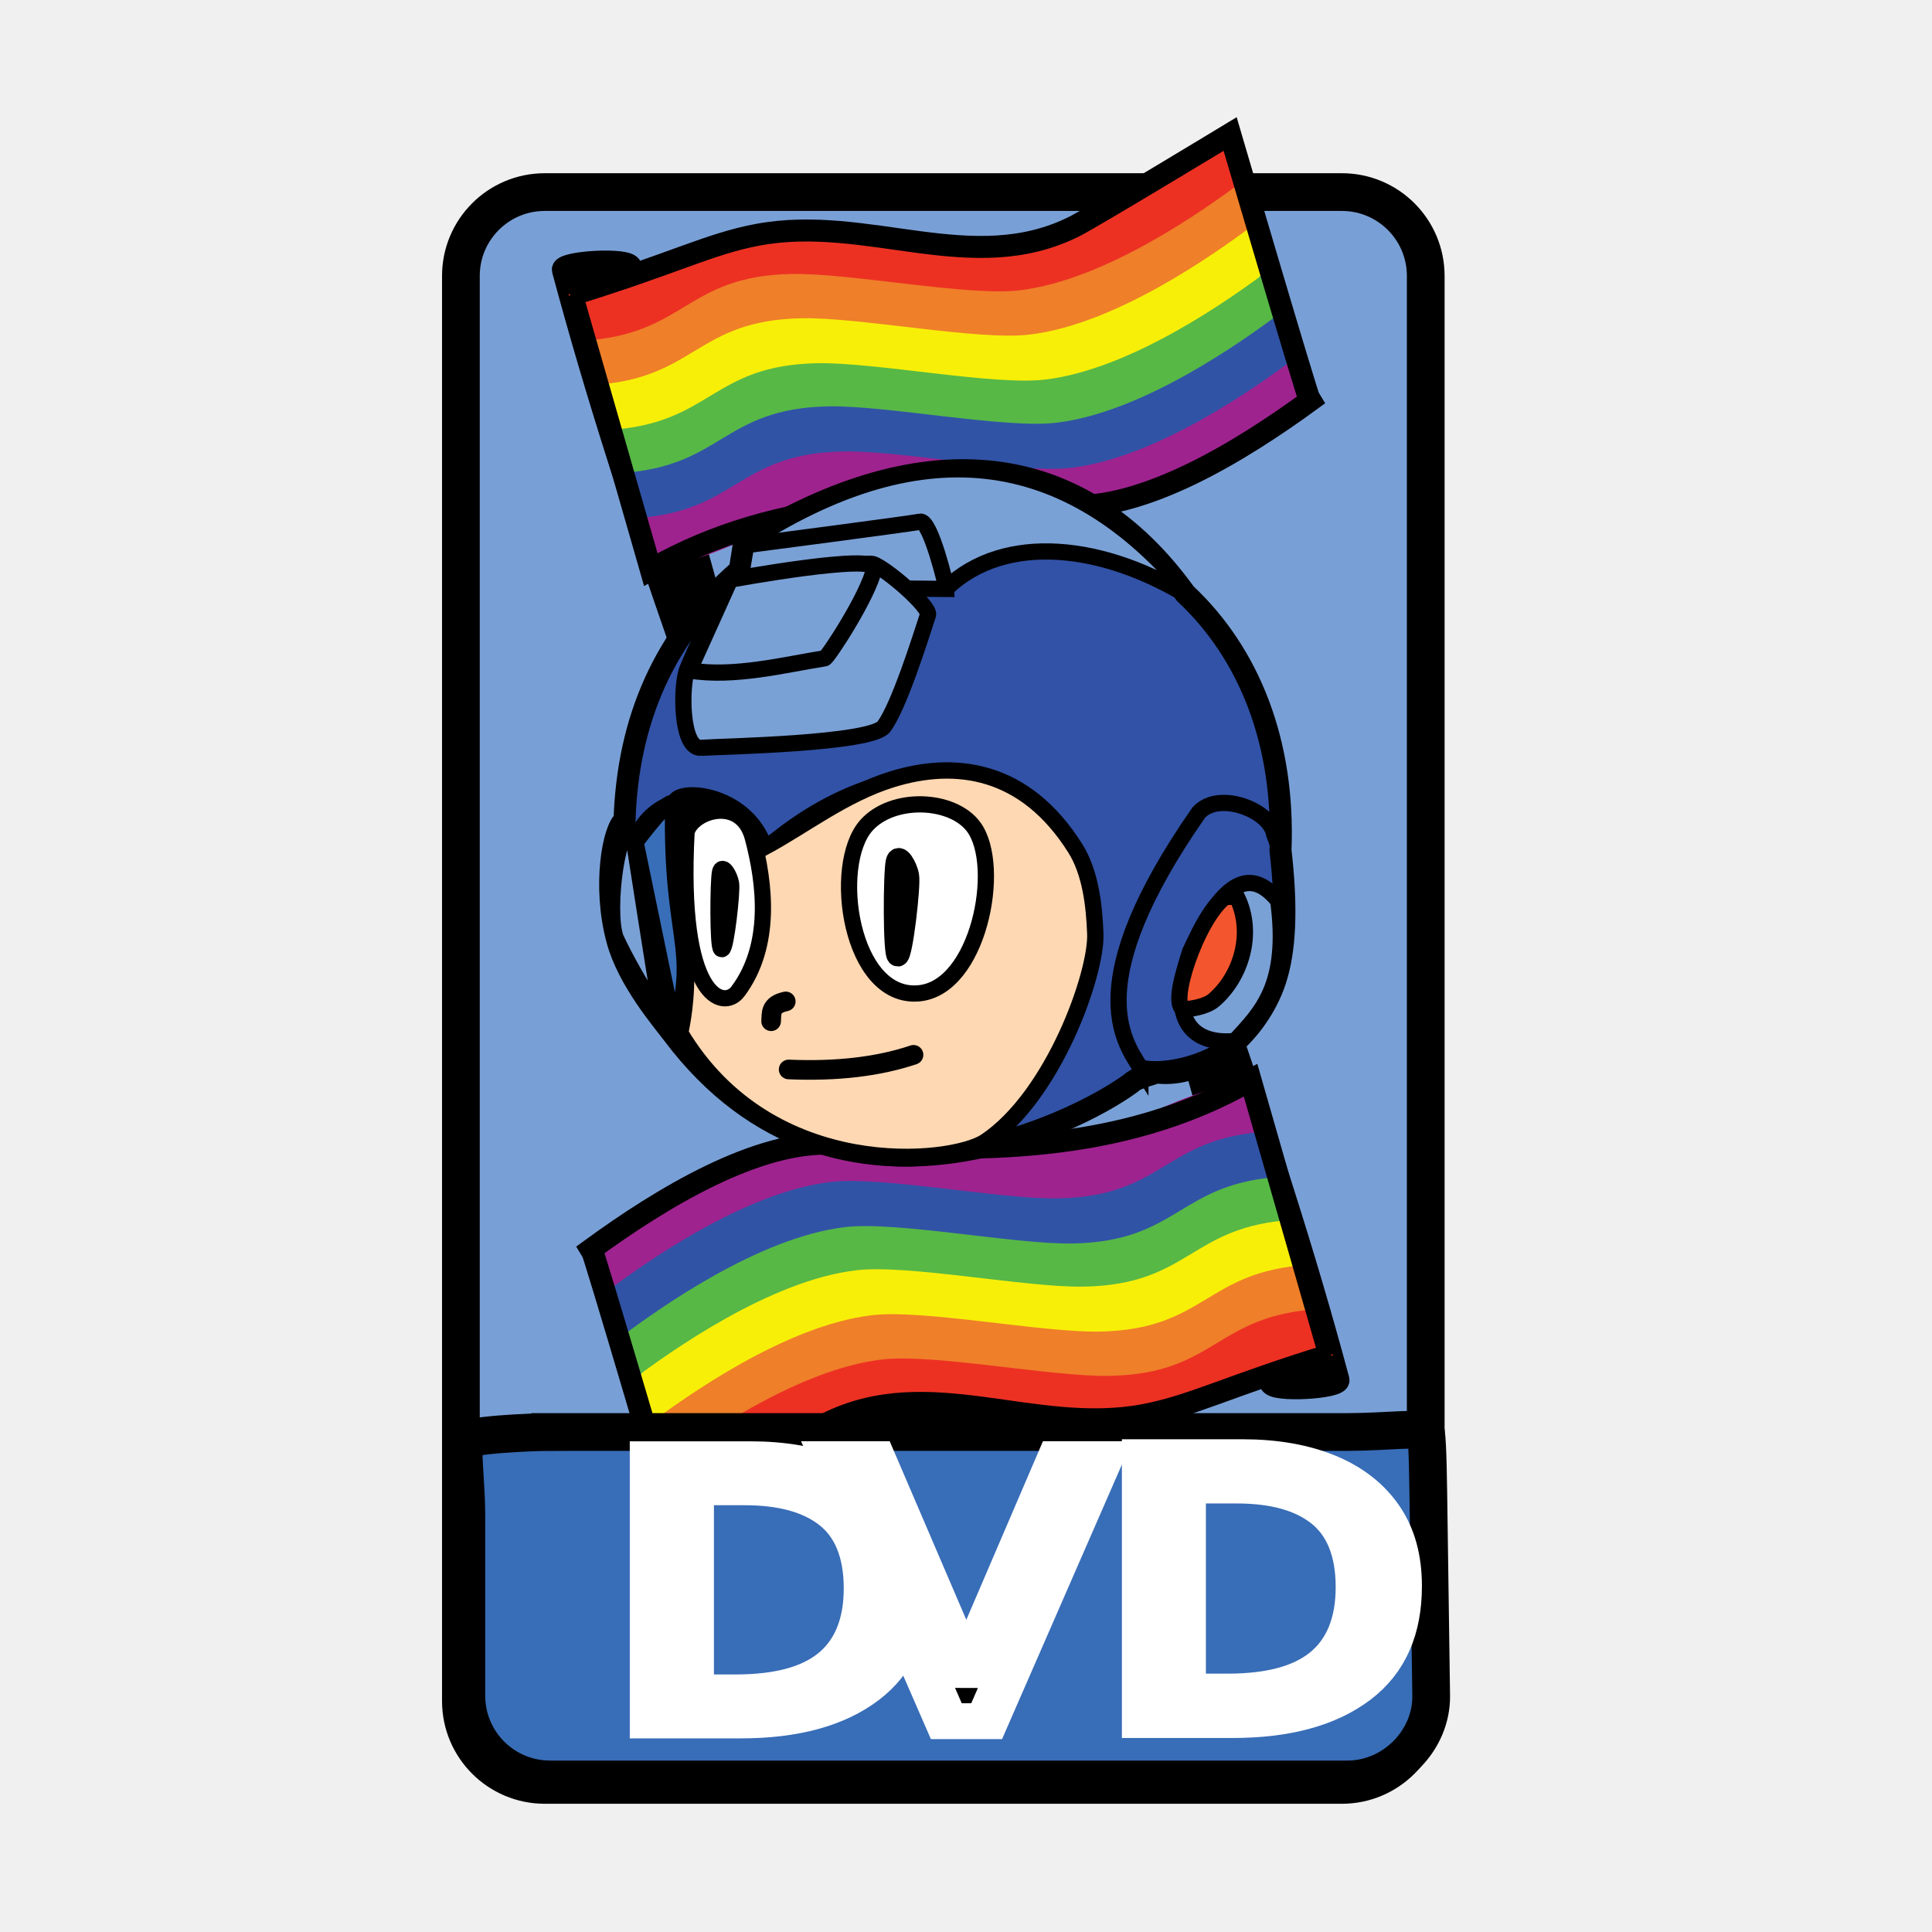
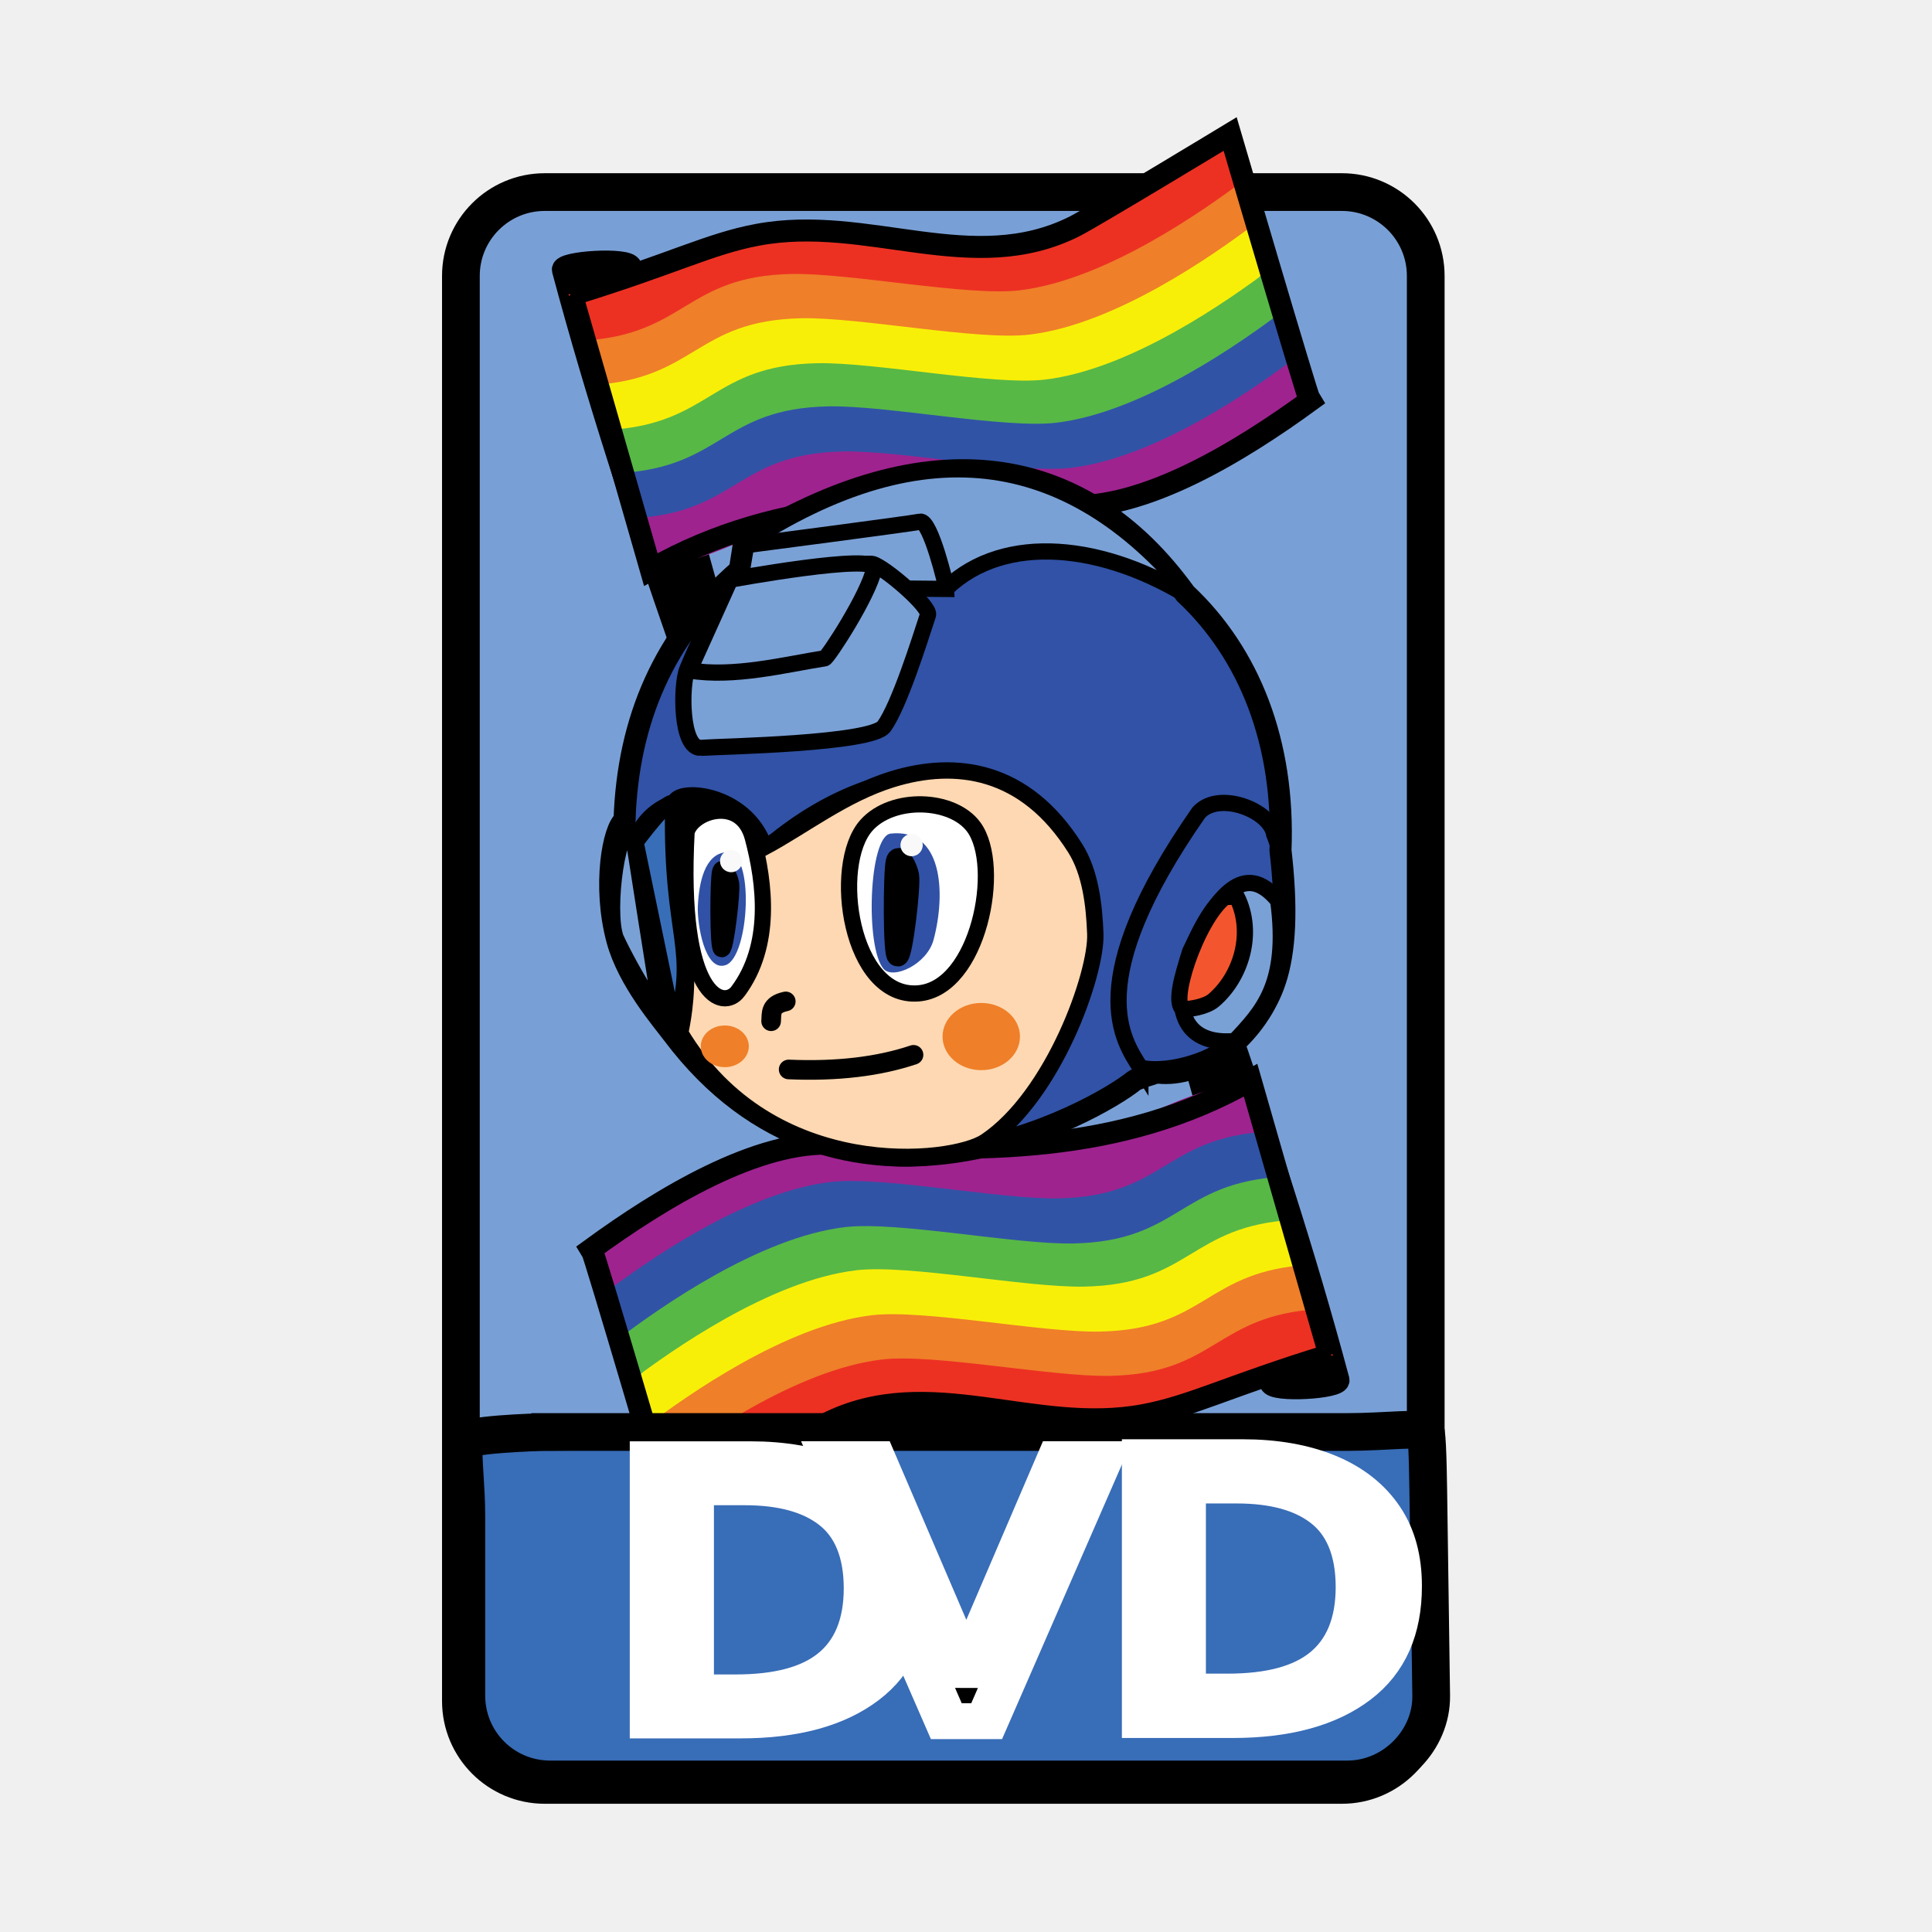
<svg xmlns="http://www.w3.org/2000/svg" width="210mm" height="210mm" viewBox="0 0 210 210" version="1.1" id="svg1" xml:space="preserve">
  <defs id="defs1">
    <rect x="208.288" y="653.522" width="508.838" height="188.019" id="rect31" />
  </defs>
  <g id="layer8" transform="translate(2.219178,-11.09589)" style="display:inline">
    <rect style="opacity:1;fill:#79a0d6;fill-opacity:1;stroke:#000000;stroke-width:4.1;stroke-linecap:round;stroke-linejoin:miter;stroke-dasharray:none;stroke-opacity:1" id="rect30" width="104.874" height="173.134" x="47.878" y="31.974" ry="9.114" />
  </g>
  <g id="layer6" transform="matrix(0.6862829,0,0,0.6862829,30.6121,41.42215)" style="display:inline">
    <g id="layer5" transform="matrix(-0.9917345,-0.1283071,-0.1283071,0.9917345,205.3272,-37.3177)" style="display:inline">
      <path style="opacity:1;fill:#000000;fill-opacity:1;stroke:#000000;stroke-width:3.485;stroke-linecap:round;stroke-linejoin:miter;stroke-dasharray:none;stroke-opacity:1" d="m 95.327,147.352 c 4.24,-8.51 25.476,-32.581 50.99,-109.056 0.464,-1.39 11.115,0.639 10.604,1.881 -16.022,38.936 -35.123,73.317 -54.18,112.254 -0.489,0.999 -8.265,-3.37 -7.413,-5.079 z" id="path26" />
      <path style="opacity:1;fill:#ec3123;fill-opacity:1;stroke:none;stroke-width:1.554;stroke-linecap:round;stroke-linejoin:miter;stroke-dasharray:none;stroke-opacity:1" d="M 152.223,51.306 C 138.846,48.932 130.47,36.596 114.916,35.924 96.309,35.119 68.276,41.845 52.04,11.796 L 54.962,5.365 c 5.252,5.099 19.488,18.356 32.903,21.72 8.013,2.009 27.029,0.701 36.108,2.057 16.712,2.496 15.316,11.697 31.567,14.753 z" id="path28" />
      <path style="fill:#ef7f29;fill-opacity:1;stroke:none;stroke-width:1.554;stroke-linecap:round;stroke-linejoin:miter;stroke-dasharray:none;stroke-opacity:1" d="M 149.165,58.33 C 135.788,55.956 127.412,43.62 111.858,42.948 93.252,42.143 65.219,48.869 48.982,18.82 l 2.922,-6.431 c 5.252,5.099 19.488,18.356 32.903,21.72 8.013,2.009 27.029,0.701 36.108,2.057 16.712,2.496 15.316,11.697 31.567,14.753 z" id="path28-3" />
      <path style="fill:#f8ef08;fill-opacity:1;stroke:none;stroke-width:1.554;stroke-linecap:round;stroke-linejoin:miter;stroke-dasharray:none;stroke-opacity:1" d="M 146.689,65.081 C 133.312,62.706 124.936,50.371 109.382,49.698 90.775,48.893 62.742,55.619 46.506,25.571 l 2.922,-6.431 c 5.252,5.099 19.488,18.356 32.903,21.72 8.013,2.009 27.029,0.701 36.108,2.057 16.712,2.496 15.316,11.697 31.567,14.753 z" id="path28-3-1" />
      <path style="fill:#57b846;fill-opacity:1;stroke:none;stroke-width:1.554;stroke-linecap:round;stroke-linejoin:miter;stroke-dasharray:none;stroke-opacity:1" d="M 143.322,71.827 C 129.946,69.452 121.569,57.117 106.015,56.444 87.409,55.64 59.376,62.365 43.14,32.317 l 2.922,-6.431 c 5.252,5.099 19.488,18.356 32.903,21.72 8.013,2.009 27.029,0.701 36.108,2.057 16.712,2.496 15.316,11.697 31.567,14.753 z" id="path28-7" />
      <path style="fill:#3153a6;fill-opacity:1;stroke:none;stroke-width:1.554;stroke-linecap:round;stroke-linejoin:miter;stroke-dasharray:none;stroke-opacity:1" d="M 140.695,78.378 C 127.319,76.004 118.942,63.669 103.388,62.996 84.782,62.191 56.749,68.917 40.513,38.869 l 2.922,-6.431 c 5.252,5.099 19.488,18.356 32.903,21.72 8.013,2.009 27.029,0.701 36.108,2.057 16.712,2.496 15.316,11.697 31.567,14.753 z" id="path28-3-6" />
      <path style="fill:#9e238f;fill-opacity:1;stroke:none;stroke-width:1.554;stroke-linecap:round;stroke-linejoin:miter;stroke-dasharray:none;stroke-opacity:1" d="M 137.466,85.164 C 124.09,82.789 115.706,70.615 100.159,69.781 81.876,68.801 62.897,70.588 37.284,45.654 l 2.922,-6.431 c 5.252,5.099 19.488,18.356 32.903,21.72 8.013,2.009 27.029,0.701 36.108,2.057 16.712,2.496 15.316,11.697 31.567,14.753 z" id="path28-3-1-5" />
      <path style="opacity:1;fill:none;fill-opacity:1;stroke:#000000;stroke-width:3.485;stroke-linecap:round;stroke-linejoin:miter;stroke-dasharray:none;stroke-opacity:1" d="m 155.003,43.903 -17.977,41.555 C 118.076,71.158 95.549,68.607 72.964,67.015 60.779,66.155 46.826,54.933 36.915,45.543 37.418,44.991 54.877,5.27 54.877,5.27 c 0,0 19.879,15.856 22.538,17.654 15.042,10.177 32.719,2.28 49.664,7.784 7.403,2.404 12.763,6.309 27.925,13.195 z" id="path30" />
    </g>
    <g id="layer5-6" transform="matrix(0.9917345,0.1283072,0.1283072,-0.9917345,6.609018,177.9097)">
      <path style="opacity:1;fill:#000000;fill-opacity:1;stroke:#000000;stroke-width:3.485;stroke-linecap:round;stroke-linejoin:miter;stroke-dasharray:none;stroke-opacity:1" d="m 95.327,147.352 c 4.24,-8.51 25.476,-32.581 50.99,-109.056 0.464,-1.39 11.115,0.639 10.604,1.881 -16.022,38.936 -35.123,73.317 -54.18,112.254 -0.489,0.999 -8.265,-3.37 -7.413,-5.079 z" id="path26-4" />
      <path style="opacity:1;fill:#ec3123;fill-opacity:1;stroke:none;stroke-width:1.554;stroke-linecap:round;stroke-linejoin:miter;stroke-dasharray:none;stroke-opacity:1" d="M 152.223,51.306 C 138.846,48.932 130.47,36.596 114.916,35.924 96.309,35.119 68.276,41.845 52.04,11.796 L 54.962,5.365 c 5.252,5.099 19.488,18.356 32.903,21.72 8.013,2.009 27.029,0.701 36.108,2.057 16.712,2.496 15.316,11.697 31.567,14.753 z" id="path28-9" />
      <path style="fill:#ef7f29;fill-opacity:1;stroke:none;stroke-width:1.554;stroke-linecap:round;stroke-linejoin:miter;stroke-dasharray:none;stroke-opacity:1" d="M 149.165,58.33 C 135.788,55.956 127.412,43.62 111.858,42.948 93.252,42.143 65.219,48.869 48.982,18.82 l 2.922,-6.431 c 5.252,5.099 19.488,18.356 32.903,21.72 8.013,2.009 27.029,0.701 36.108,2.057 16.712,2.496 15.316,11.697 31.567,14.753 z" id="path28-3-5" />
      <path style="fill:#f8ef08;fill-opacity:1;stroke:none;stroke-width:1.554;stroke-linecap:round;stroke-linejoin:miter;stroke-dasharray:none;stroke-opacity:1" d="M 146.689,65.081 C 133.312,62.706 124.936,50.371 109.382,49.698 90.775,48.893 62.742,55.619 46.506,25.571 l 2.922,-6.431 c 5.252,5.099 19.488,18.356 32.903,21.72 8.013,2.009 27.029,0.701 36.108,2.057 16.712,2.496 15.316,11.697 31.567,14.753 z" id="path28-3-1-0" />
      <path style="fill:#57b846;fill-opacity:1;stroke:none;stroke-width:1.554;stroke-linecap:round;stroke-linejoin:miter;stroke-dasharray:none;stroke-opacity:1" d="M 143.322,71.827 C 129.946,69.452 121.569,57.117 106.015,56.444 87.409,55.64 59.376,62.365 43.14,32.317 l 2.922,-6.431 c 5.252,5.099 19.488,18.356 32.903,21.72 8.013,2.009 27.029,0.701 36.108,2.057 16.712,2.496 15.316,11.697 31.567,14.753 z" id="path28-7-4" />
      <path style="fill:#3153a6;fill-opacity:1;stroke:none;stroke-width:1.554;stroke-linecap:round;stroke-linejoin:miter;stroke-dasharray:none;stroke-opacity:1" d="M 140.695,78.378 C 127.319,76.004 118.942,63.669 103.388,62.996 84.782,62.191 56.749,68.917 40.513,38.869 l 2.922,-6.431 c 5.252,5.099 19.488,18.356 32.903,21.72 8.013,2.009 27.029,0.701 36.108,2.057 16.712,2.496 15.316,11.697 31.567,14.753 z" id="path28-3-6-8" />
      <path style="fill:#9e238f;fill-opacity:1;stroke:none;stroke-width:1.554;stroke-linecap:round;stroke-linejoin:miter;stroke-dasharray:none;stroke-opacity:1" d="M 137.466,85.164 C 124.09,82.789 115.706,70.615 100.159,69.781 81.876,68.801 62.897,70.588 37.284,45.654 l 2.922,-6.431 c 5.252,5.099 19.488,18.356 32.903,21.72 8.013,2.009 27.029,0.701 36.108,2.057 16.712,2.496 15.316,11.697 31.567,14.753 z" id="path28-3-1-5-7" />
      <path style="opacity:1;fill:none;fill-opacity:1;stroke:#000000;stroke-width:3.485;stroke-linecap:round;stroke-linejoin:miter;stroke-dasharray:none;stroke-opacity:1" d="m 155.003,43.903 -17.977,41.555 C 118.076,71.158 95.549,68.607 72.964,67.015 60.779,66.155 46.826,54.933 36.915,45.543 37.418,44.991 54.877,5.27 54.877,5.27 c 0,0 19.879,15.856 22.538,17.654 15.042,10.177 32.719,2.28 49.664,7.784 7.403,2.404 12.763,6.309 27.925,13.195 z" id="path30-1" />
    </g>
  </g>
  <g id="g34" transform="translate(1.849315,-0.739726)">
    <path style="display:inline;fill:#3152a6;fill-opacity:1;stroke:#000000;stroke-width:2.392;stroke-linecap:round;stroke-dasharray:none;stroke-opacity:1" d="m 78.562,62.705 0.464,-2.939 c 20.007,-12.406 36.796,-9.981 47.965,5.504 6.941,6.508 10.812,16.175 10.344,27.904 0.084,0.729 0.155,1.431 0.214,2.107 0.541,6.248 0.01,10.301 -1.195,13.133 -2.34,5.498 -7.664,9.436 -12.343,8.916 -0.256,-0.028 -2.396,0.718 -2.564,0.856 -4.136,3.383 -31.976,19.13 -50.154,-5.06 -1.168,-1.554 -4.86,-5.825 -6.044,-10.208 -1.599,-5.925 -0.423,-12.146 0.785,-12.992 0.345,-10.918 4.31,-20.094 12.528,-27.221 z" id="path1" />
    <path style="fill:none;stroke:#000000;stroke-width:1.763;stroke-linecap:round;stroke-dasharray:none;stroke-opacity:1" d="m 122.104,116.791 c -1.869,-2.976 -6.527,-9.264 6.343,-27.724 2.173,-2.407 7.762,-0.284 8.202,2.351 2.621,6.446 0.314,15.726 -0.984,18.209 -2.517,6.048 -10.277,7.958 -13.561,7.163 z" id="path2" />
    <path style="fill:#7aa1d6;fill-opacity:1;stroke:#000000;stroke-width:1.763;stroke-linecap:round;stroke-linejoin:round;stroke-dasharray:none;stroke-opacity:1" d="m 137.087,98.636 c -3.62,-4.434 -6.673,-0.608 -9.569,5.523 -2.859,8.638 1.325,10.081 4.867,9.733 2.886,-3.13 5.928,-6.029 4.703,-15.256 z" id="path3" />
    <path style="fill:#f3562e;fill-opacity:1;stroke:#000000;stroke-width:1.763;stroke-linecap:round;stroke-linejoin:miter;stroke-dasharray:none;stroke-opacity:1" d="m 132.579,98.201 c 1.981,3.975 0.436,8.766 -2.51,11.268 -0.885,0.752 -2.749,0.983 -3.174,0.95 -1.849,-0.143 1.285,-9.793 4.408,-12.18 z" id="path4" />
    <path style="fill:none;stroke:#000000;stroke-width:1.763;stroke-linecap:round;stroke-linejoin:miter;stroke-dasharray:none;stroke-opacity:1" d="m 103.498,125.495 c 6.163,-2.252 18.724,-20.395 10.882,-32.26 -2.78,-4.206 -6.54,-8.144 -12.779,-8.264 -6.54,-0.126 -13.549,2.23 -20.44,8.202 -3.037,-8.91 -15.278,-6.491 -14.253,2.367 0.449,3.879 3.641,14.121 4.635,17.896 5.549,9.368 21.171,16 31.954,12.06 z" id="path5" />
    <path style="fill:#7aa1d6;fill-opacity:1;stroke:#000000;stroke-width:1.763;stroke-linecap:round;stroke-linejoin:miter;stroke-dasharray:none;stroke-opacity:1" d="m 66.929,91.309 c -1.545,-1.809 -2.954,8.323 -1.859,11.374 1.664,3.622 5.493,9.912 4.867,7.492 -0.207,-0.801 -3.008,-18.865 -3.008,-18.865 z" id="path6" />
    <path style="display:inline;fill:#7aa1d6;fill-opacity:1;stroke:#000000;stroke-width:1.763;stroke-linecap:round;stroke-linejoin:miter;stroke-dasharray:none;stroke-opacity:1" d="m 127.901,65.914 c -9.738,-6.181 -20.562,-7.241 -26.834,-1.276 0,0 -22.659,0.232 -22.659,0.039 0,-0.193 0.503,-4.679 0.503,-4.679 C 98.999,46.777 115.028,49.966 127.901,65.914 Z" id="path7" />
    <path style="fill:#7aa1d6;fill-opacity:1;stroke:#000000;stroke-width:1.763;stroke-linecap:round;stroke-linejoin:miter;stroke-dasharray:none;stroke-opacity:1" d="m 101.028,64.754 c 0,-0.271 -1.74,-7.54 -2.861,-7.308 -1.121,0.232 -18.908,2.552 -18.908,2.552 l -0.773,4.563 z" id="path8" />
    <path style="fill:#7aa1d6;fill-opacity:1;stroke:#000000;stroke-width:1.763;stroke-linecap:round;stroke-linejoin:miter;stroke-dasharray:none;stroke-opacity:1" d="m 74.347,82.022 c 2.344,-0.148 18.536,-0.438 19.896,-2.319 1.645,-2.275 3.843,-9.282 4.774,-12.125 0.287,-0.878 -4.605,-5.106 -6.007,-5.536 -0.877,-0.269 -14.92,1.945 -15.056,2 -1.116,0.451 -4.069,6.92 -5.093,9.433 -0.722,1.772 -0.734,8.688 1.486,8.548 z" id="path9" />
    <path style="fill:#7aa1d6;fill-opacity:1;stroke:#000000;stroke-width:1.763;stroke-linecap:round;stroke-linejoin:miter;stroke-dasharray:none;stroke-opacity:1" d="m 73.072,73.609 c 4.844,0.813 10.443,-0.647 14.718,-1.313 0.315,-0.049 4.794,-6.89 5.38,-9.769 0.351,-1.724 -15.651,1.222 -15.651,1.222 z" id="path10" />
    <path style="fill:#386eb8;fill-opacity:1;stroke:#000000;stroke-width:1.763;stroke-linecap:round;stroke-linejoin:miter;stroke-dasharray:none;stroke-opacity:1" d="m 71.448,112.662 c 2.748,-8.966 -0.401,-9.583 -0.131,-24.359 0.029,-1.562 -4.084,3.981 -4.084,3.981 z" id="path11" />
  </g>
  <g id="g1">
    <path style="display:inline;fill:#fed8b2;fill-opacity:1;stroke:#000000;stroke-width:1.778;stroke-linecap:round;stroke-linejoin:miter;stroke-dasharray:none;stroke-opacity:1" d="m 83.089,92.083 c 4.281,-2.299 8.667,-5.766 13.879,-7.378 6.922,-2.142 14.473,-1.122 19.899,7.485 1.657,2.628 2.071,6.174 2.188,9.315 0.16,4.31 -4.508,17.589 -11.914,22.57 -3.651,2.456 -23.418,4.575 -33.194,-11.766 -0.062,-0.104 0.649,-2.454 0.632,-6.384 -0.02,-4.527 -0.79,-11.134 -1.263,-18.528 -0.116,-1.813 7.717,-1.403 9.773,4.685 z" id="path12" />
    <path style="display:inline;fill:#ffffff;fill-opacity:1;stroke:#000000;stroke-width:1.763;stroke-linecap:round;stroke-linejoin:miter;stroke-dasharray:none;stroke-opacity:1" d="m 99.839,107.973 c 6.524,-0.551 9.135,-13.805 6.005,-18.077 -2.292,-3.129 -8.826,-3.38 -11.67,-0.184 -3.852,4.328 -1.73,18.886 5.665,18.261 z" id="path16" />
    <path style="fill:#ffffff;fill-opacity:1;stroke:#000000;stroke-width:1.763;stroke-linecap:round;stroke-linejoin:miter;stroke-dasharray:none;stroke-opacity:1" d="m 80.22,107.745 c 3.714,-4.991 2.931,-11.695 1.606,-16.683 -1.229,-4.628 -6.548,-2.975 -7.199,-0.627 -0.969,18.217 4.025,19.418 5.593,17.311 z" id="path15" />
    <path style="fill:none;fill-opacity:1;stroke:#000000;stroke-width:2.134;stroke-linecap:round;stroke-linejoin:miter;stroke-dasharray:none;stroke-opacity:1" d="m 85.724,116.246 c 5.28,0.226 9.789,-0.319 13.571,-1.591" id="path17" />
    <path style="fill:none;fill-opacity:1;stroke:#000000;stroke-width:2.134;stroke-linecap:round;stroke-linejoin:miter;stroke-dasharray:none;stroke-opacity:1" d="m 85.409,108.85 c -1.739,0.372 -1.526,1.302 -1.591,2.153" id="path20" />
-     <path style="display:none;fill:#3051a6;fill-opacity:1;stroke:none;stroke-width:1.676;stroke-linecap:round;stroke-linejoin:miter;stroke-dasharray:none;stroke-opacity:1" d="m 78.607,90.165 c -2.4,1.405 -1.211,13.153 0.489,15.341 1.513,1.948 2.814,-5.736 2.957,-8.035 0.203,-3.253 -1.381,-8.515 -3.446,-7.306 z" id="path21" />
+     <path style="display:inline;fill:#3051a6;fill-opacity:1;stroke:none;stroke-width:1.655;stroke-linecap:round;stroke-linejoin:miter;stroke-dasharray:none;stroke-opacity:1" d="m 78.964,92.635 c 3.124,-0.187 2.486,11.361 -0.071,12.262 -2.298,0.809 -3.126,-4.525 -3.043,-6.374 0.112,-2.509 0.732,-5.745 3.114,-5.888 z" id="path21" />
    <path style="display:none;fill:#1b1b53;fill-opacity:1;stroke:#000000;stroke-width:1.778;stroke-linecap:round;stroke-linejoin:miter;stroke-dasharray:none;stroke-opacity:1" d="m 79.242,94.568 c -0.201,0.956 -0.228,8.267 0.097,8.261 0.327,-0.006 0.949,-6.119 0.818,-7.013 -0.116,-0.792 -0.75,-2.038 -0.915,-1.249 z" id="path23" />
-     <path style="display:none;fill:#3051a6;fill-opacity:1;stroke:none;stroke-width:1.778;stroke-linecap:round;stroke-linejoin:miter;stroke-dasharray:none;stroke-opacity:1" d="m 105.156,86.138 c 2.567,2.986 1.869,20.29 -1.164,20.62 -7.2,0.783 -8.07,-10.113 -6.316,-16.653 0.916,-3.416 6.156,-5.508 7.48,-3.967 z" id="path22" />
+     <path style="display:inline;fill:#3051a6;fill-opacity:1;stroke:none;stroke-width:1.391;stroke-linecap:round;stroke-linejoin:miter;stroke-dasharray:none;stroke-opacity:1" d="m 96.037,105.308 c -2.009,-2.336 -1.601,-14.441 0.772,-14.7 5.633,-0.613 6.036,6.433 4.664,11.549 -0.717,2.672 -4.4,4.356 -5.436,3.15 z" id="path22" />
    <path style="display:inline;fill:#1b1b53;fill-opacity:1;stroke:#000000;stroke-width:2.346;stroke-linecap:round;stroke-linejoin:miter;stroke-dasharray:none;stroke-opacity:1" d="m 97.447,93.661 c -0.282,1.183 -0.321,10.229 0.137,10.222 0.46,-0.007 1.335,-7.571 1.15,-8.677 -0.163,-0.981 -1.055,-2.521 -1.287,-1.545 z" id="path23-2" />
  </g>
  <path style="display:inline;fill:#1b1b53;fill-opacity:1;stroke:#000000;stroke-width:1.91;stroke-linecap:round;stroke-linejoin:miter;stroke-dasharray:none;stroke-opacity:1" d="m 78.342,94.775 c -0.23,0.964 -0.261,8.331 0.111,8.325 0.375,-0.006 1.087,-6.166 0.937,-7.066 -0.133,-0.799 -0.859,-2.053 -1.048,-1.258 z" id="path23-2-1" />
  <path id="rect30-2-0" style="fill:#386db7;stroke:#000000;stroke-width:4.1;stroke-linecap:round;stroke-dasharray:none" d="m 59.804,155.652 h 86.646 c 4.109,0 8.468,-0.569 8.547,0.021 0.203,1.516 0.236,5.392 0.29,9.186 l 0.277,19.444 c 0.069,4.839 -4.065,9.114 -9.114,9.114 H 59.804 c -5.049,0 -9.114,-4.065 -9.114,-9.114 v -19.536 c 0,-3.106 -0.392,-6.022 -0.286,-8.073 0.038,-0.737 7.457,-1.041 9.4,-1.041 z" />
  <text style="font-size:44.024px;line-height:1;font-family:Unifont;-inkscape-font-specification:Unifont;white-space:pre;fill:#000000;fill-opacity:1;stroke:#ffffff;stroke-width:4.298;stroke-linecap:round" transform="scale(1.10674,0.9035546)" x="59.733" y="206.972" id="text34">D</text>
  <text style="font-size:44.077px;line-height:1;font-family:Unifont;-inkscape-font-specification:Unifont;white-space:pre;fill:#000000;fill-opacity:1;stroke:#ffffff;stroke-width:4.304;stroke-linecap:round" transform="scale(1.104954,0.9050148)" x="81.855" y="206.718" id="text33">V</text>
  <text style="font-size:44.134px;line-height:1;font-family:Unifont;-inkscape-font-specification:Unifont;white-space:pre;fill:#000000;fill-opacity:1;stroke:#ffffff;stroke-width:4.309;stroke-linecap:round" transform="scale(1.103314,0.9063605)" x="108.398" y="206.274" id="text32">D</text>
  <path style="fill:#000000;fill-opacity:1;stroke:#000000;stroke-width:1.763;stroke-linecap:round;stroke-dasharray:none" d="m 74.308,90.033 c 0.406,-1.418 1.222,-2.481 3.531,-2.256 l -3.204,-0.687 z" id="path18" />
+   <circle style="fill:#f9f9f9;stroke:none;stroke-width:1.763;stroke-linecap:round" id="path13" cy="93.596" cx="79.473" r="1.21" />
+   <circle style="fill:#f9f9f9;stroke:none;stroke-width:1.763;stroke-linecap:round" id="path13-3" cy="91.858" cx="99.086" r="1.21" />
+   <ellipse style="fill:#ef7f28;fill-opacity:1;stroke:none;stroke-width:1.763;stroke-linecap:round" id="path14" cx="106.659" cy="112.67" rx="4.207" ry="3.652" />
+   <ellipse style="fill:#ef7f28;fill-opacity:1;stroke:none;stroke-width:1.094;stroke-linecap:round" id="path14-1" cx="78.784" cy="113.732" rx="2.61" ry="2.265" />
</svg>
